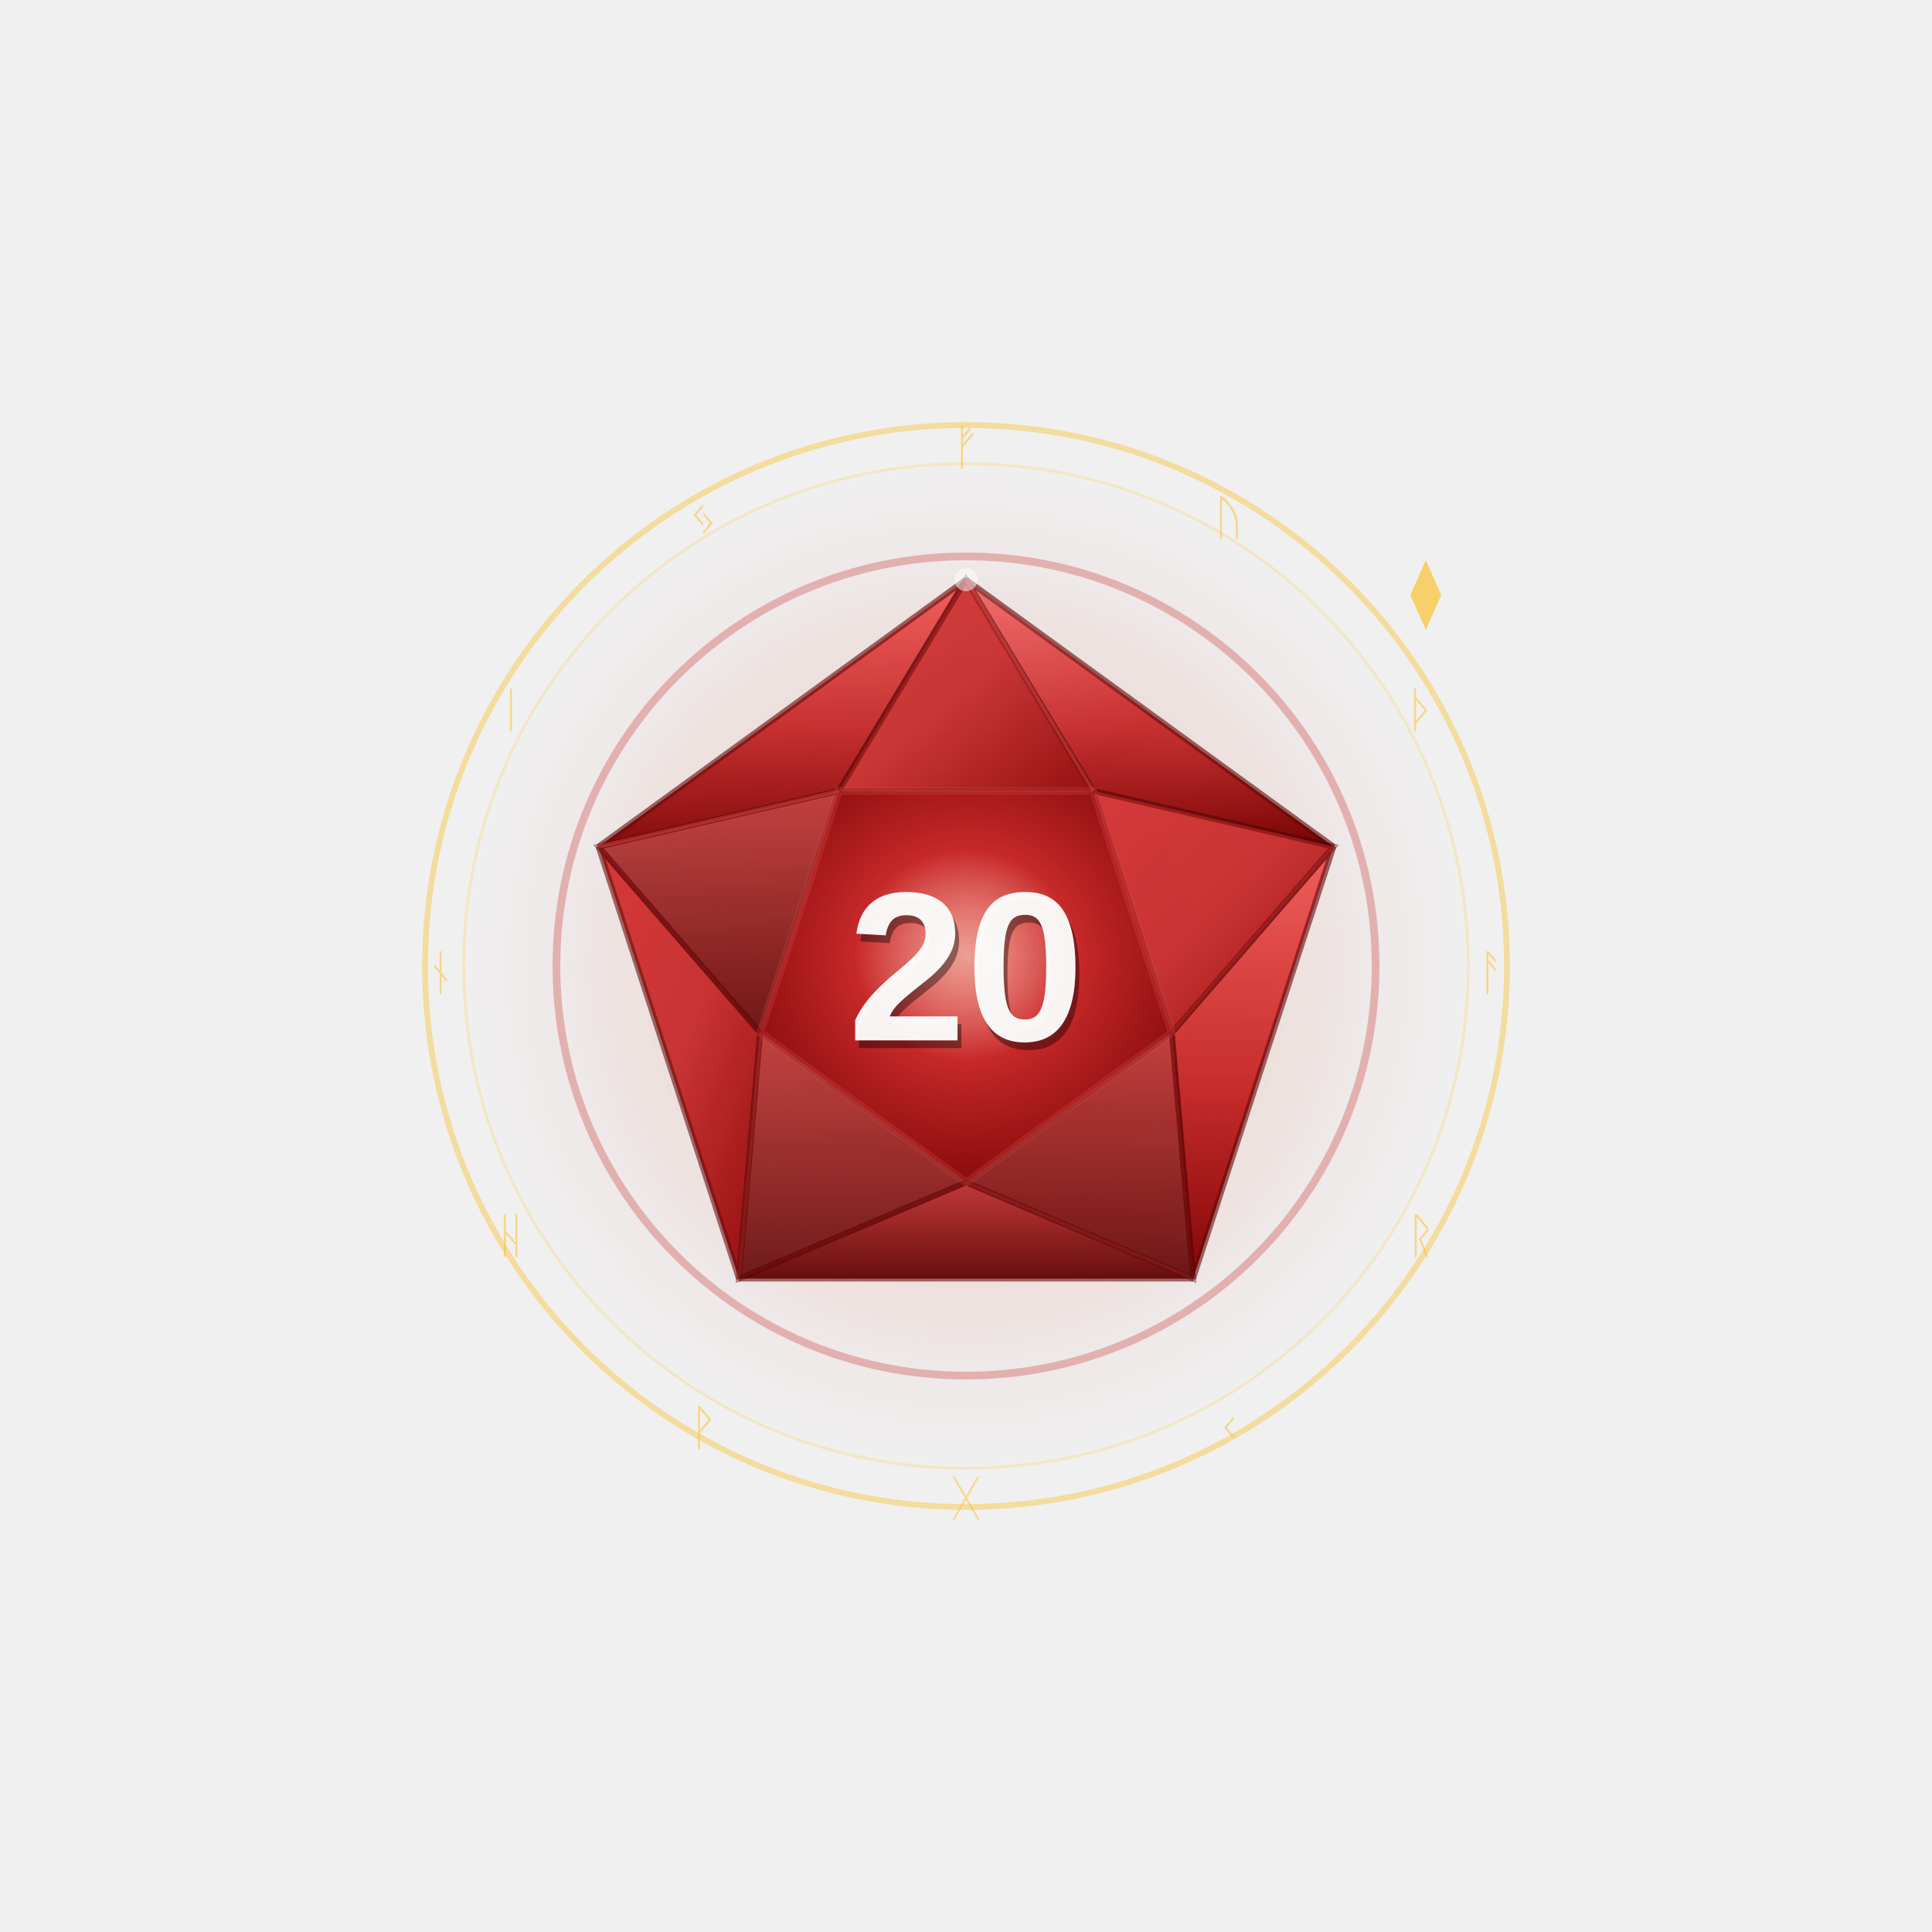
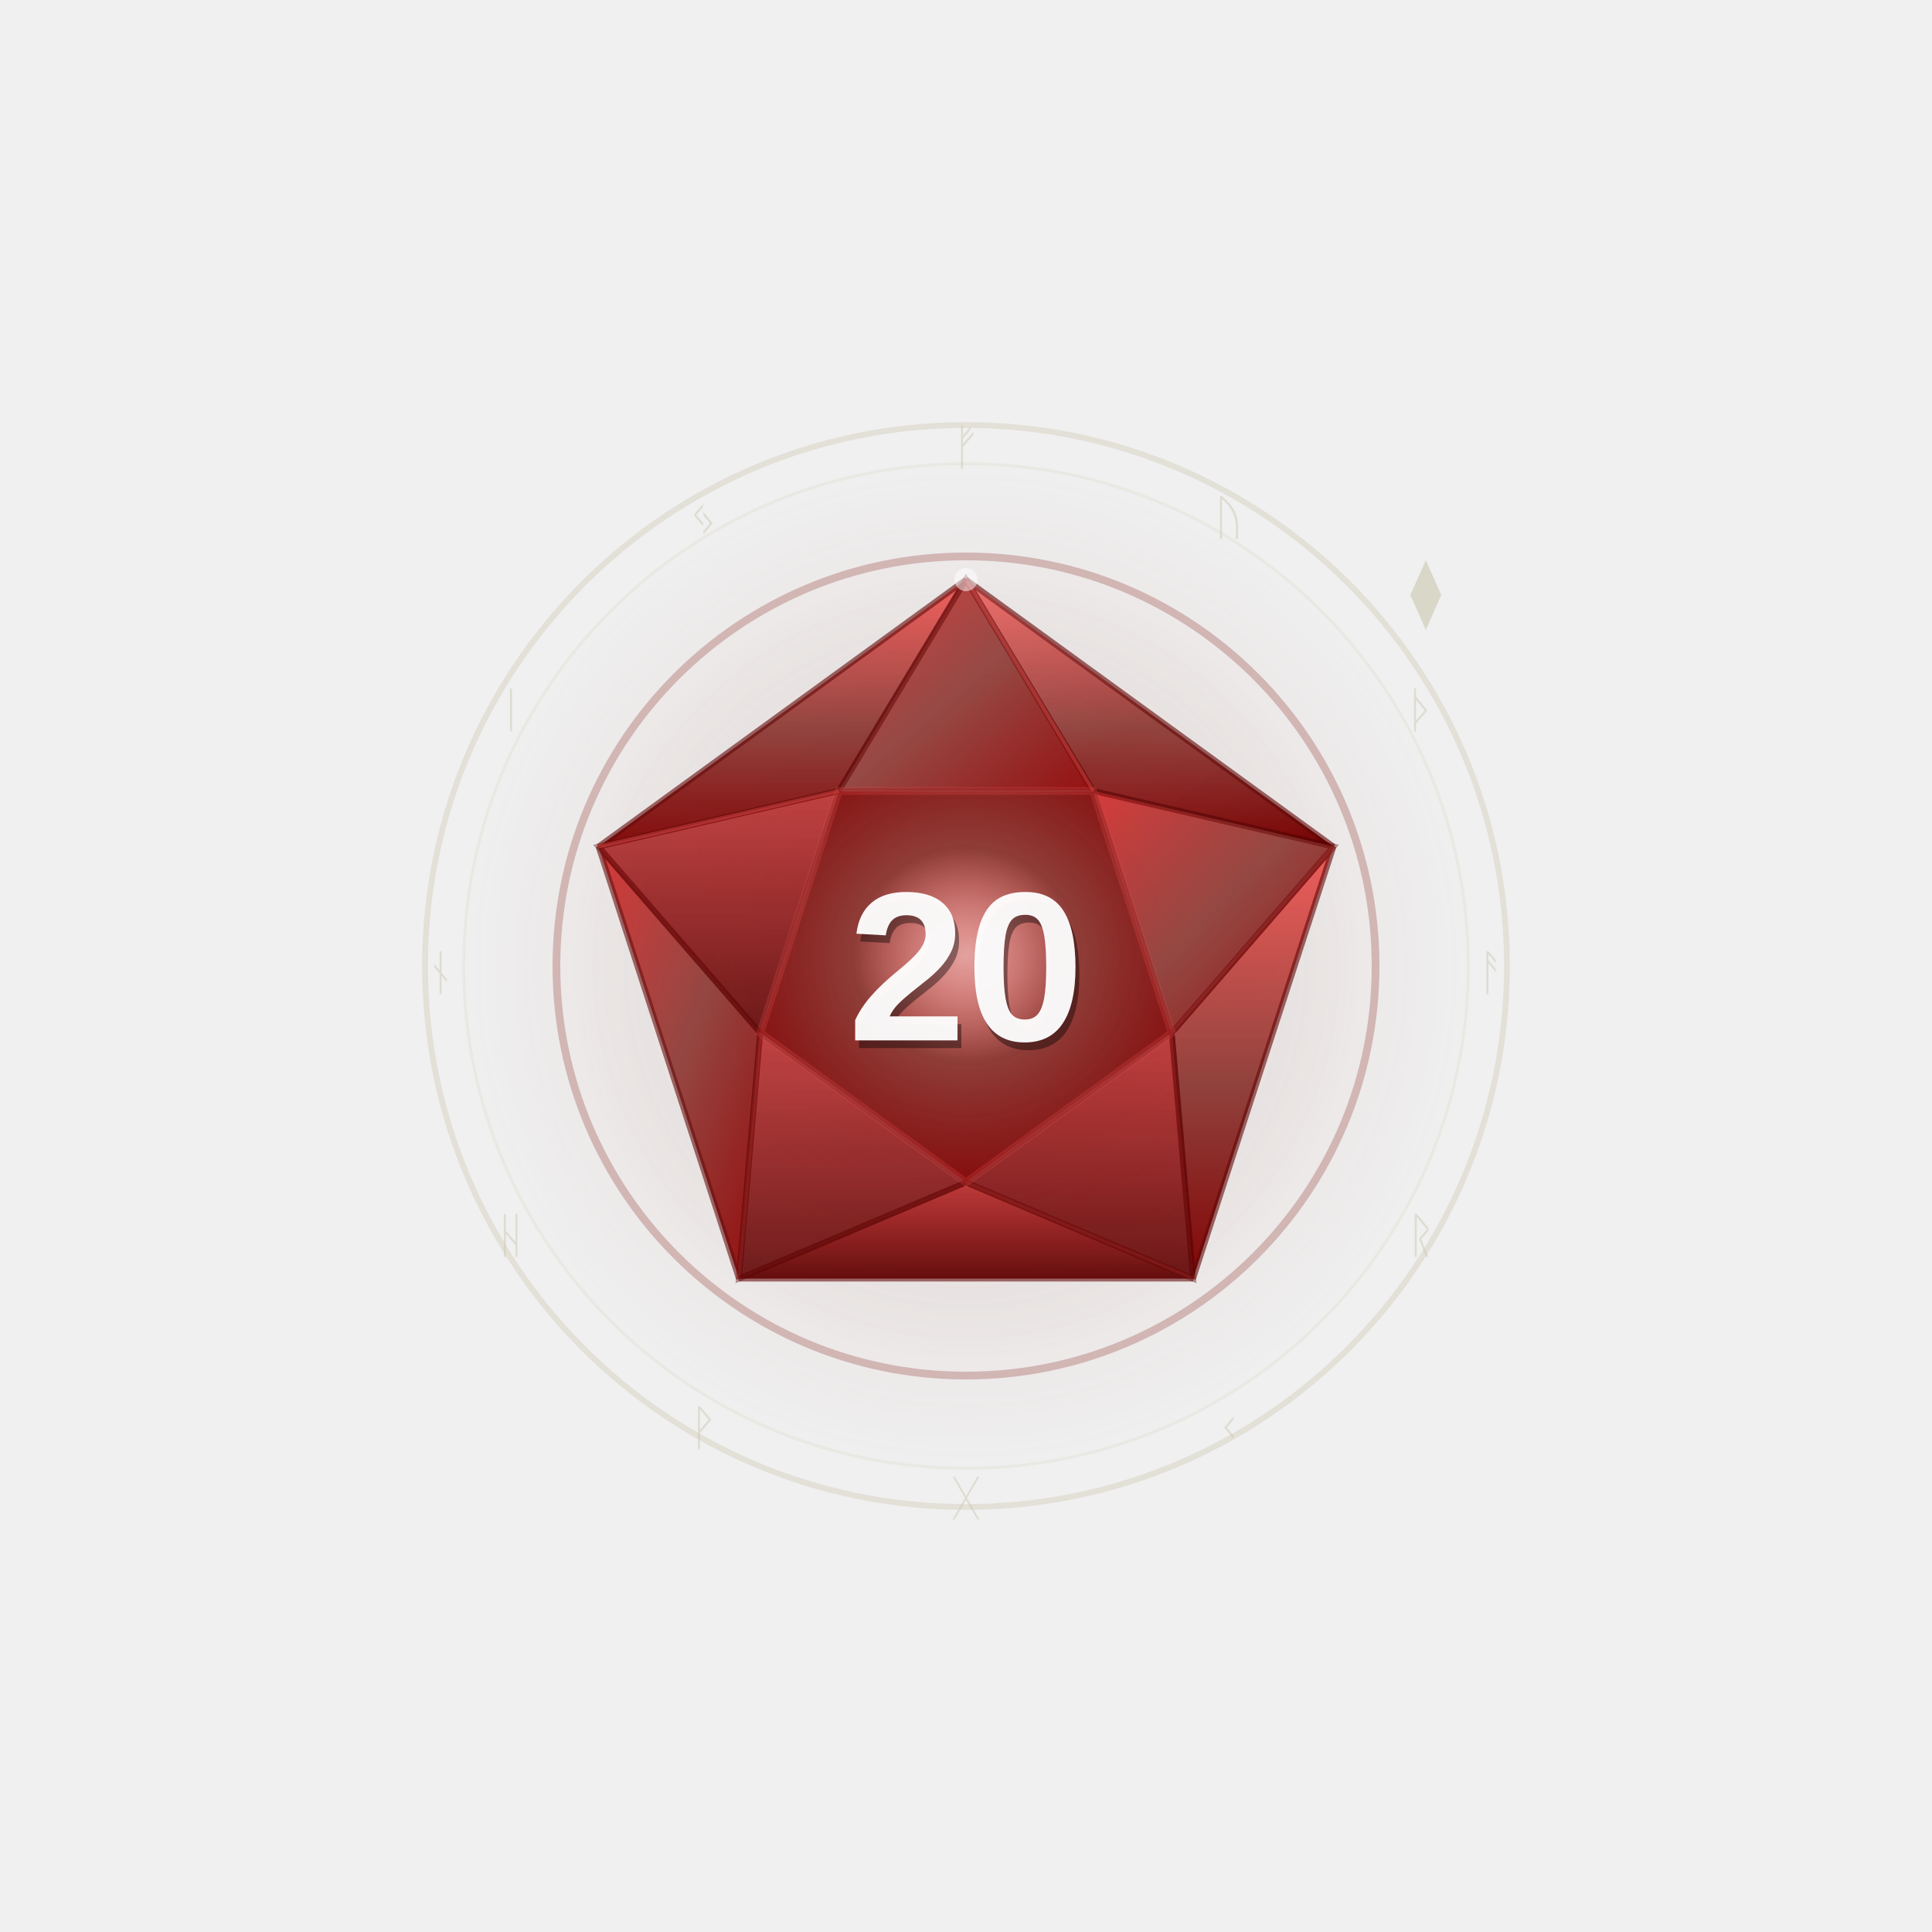
<svg xmlns="http://www.w3.org/2000/svg" width="1024" height="1024" viewBox="0 0 1024 1024">
  <defs>
    <linearGradient id="aFaceHL" x1="50%" y1="0%" x2="50%" y2="100%">
      <stop offset="0%" stop-color="#ef5350" stop-opacity="0.95" />
-       <stop offset="55%" stop-color="#c62828" />
+       <stop offset="55%" stop-color="#8f3d38" />
      <stop offset="100%" stop-color="#7f0000" />
    </linearGradient>
    <linearGradient id="aFaceMain" x1="0%" y1="0%" x2="100%" y2="100%">
      <stop offset="0%" stop-color="#d32f2f" />
-       <stop offset="50%" stop-color="#c62828" />
+       <stop offset="50%" stop-color="#8f3d38" />
      <stop offset="100%" stop-color="#8e0000" />
    </linearGradient>
    <linearGradient id="aFaceSH" x1="50%" y1="0%" x2="50%" y2="100%">
      <stop offset="0%" stop-color="#b71c1c" stop-opacity="0.9" />
      <stop offset="100%" stop-color="#5d0000" />
    </linearGradient>
    <radialGradient id="aCenterGrad" cx="50%" cy="42%" r="60%">
      <stop offset="0%" stop-color="#ef5350" stop-opacity="0.35" />
-       <stop offset="45%" stop-color="#c62828" />
+       <stop offset="45%" stop-color="#8f3d38" />
      <stop offset="100%" stop-color="#7f0000" stop-opacity="0.95" />
    </radialGradient>
    <linearGradient id="aEdgeShine" x1="0%" y1="0%" x2="100%" y2="100%">
      <stop offset="0%" stop-color="#ffffff" stop-opacity="0.28" />
      <stop offset="50%" stop-color="#ffffff" stop-opacity="0.06" />
      <stop offset="100%" stop-color="#000000" stop-opacity="0.18" />
    </linearGradient>
    <radialGradient id="aOuterGlow" cx="50%" cy="50%" r="40%">
-       <stop offset="0%" stop-color="#c62828" stop-opacity="0.2" />
-       <stop offset="100%" stop-color="#c62828" stop-opacity="0" />
+       <stop offset="0%" stop-color="#8f3d38" stop-opacity="0.2" />
+       <stop offset="100%" stop-color="#8f3d38" stop-opacity="0" />
    </radialGradient>
    <radialGradient id="aRuneGlow" cx="50%" cy="50%" r="35%">
-       <stop offset="0%" stop-color="#fbbf24" stop-opacity="0.12" />
-       <stop offset="100%" stop-color="#fbbf24" stop-opacity="0" />
+       <stop offset="0%" stop-color="#CDC9B2" stop-opacity="0.12" />
+       <stop offset="100%" stop-color="#CDC9B2" stop-opacity="0" />
    </radialGradient>
  </defs>
  <rect width="1024" height="1024" fill="transparent" />
  <circle cx="512" cy="512" r="337.92" fill="url(#aOuterGlow)" />
  <circle cx="512" cy="512" r="296.96" fill="url(#aRuneGlow)" />
-   <circle cx="512" cy="512" r="286.72" fill="none" stroke="#fbbf24" stroke-width="3.072" stroke-opacity="0.4" />
-   <circle cx="512" cy="512" r="266.24" fill="none" stroke="#fbbf24" stroke-width="1.536" stroke-opacity="0.2" />
-   <text x="512.0" y="245.8" text-anchor="middle" font-size="25.6" font-family="serif" fill="#fbbf24" fill-opacity="0.5">ᚠ</text>
-   <text x="651.3" y="283.1" text-anchor="middle" font-size="25.6" font-family="serif" fill="#fbbf24" fill-opacity="0.5">ᚢ</text>
-   <text x="753.2" y="385.0" text-anchor="middle" font-size="25.6" font-family="serif" fill="#fbbf24" fill-opacity="0.5">ᚦ</text>
-   <text x="790.5" y="524.3" text-anchor="middle" font-size="25.6" font-family="serif" fill="#fbbf24" fill-opacity="0.5">ᚨ</text>
-   <text x="753.2" y="663.6" text-anchor="middle" font-size="25.6" font-family="serif" fill="#fbbf24" fill-opacity="0.5">ᚱ</text>
-   <text x="651.3" y="765.5" text-anchor="middle" font-size="25.6" font-family="serif" fill="#fbbf24" fill-opacity="0.5">ᚲ</text>
-   <text x="512.0" y="802.8" text-anchor="middle" font-size="25.6" font-family="serif" fill="#fbbf24" fill-opacity="0.5">ᚷ</text>
-   <text x="372.7" y="765.5" text-anchor="middle" font-size="25.6" font-family="serif" fill="#fbbf24" fill-opacity="0.5">ᚹ</text>
-   <text x="270.8" y="663.6" text-anchor="middle" font-size="25.6" font-family="serif" fill="#fbbf24" fill-opacity="0.5">ᚺ</text>
-   <text x="233.5" y="524.3" text-anchor="middle" font-size="25.6" font-family="serif" fill="#fbbf24" fill-opacity="0.5">ᚾ</text>
-   <text x="270.8" y="385.0" text-anchor="middle" font-size="25.6" font-family="serif" fill="#fbbf24" fill-opacity="0.5">ᛁ</text>
-   <text x="372.7" y="283.1" text-anchor="middle" font-size="25.6" font-family="serif" fill="#fbbf24" fill-opacity="0.5">ᛃ</text>
-   <circle cx="512" cy="512" r="217.088" fill="none" stroke="#c62828" stroke-width="4.096" stroke-opacity="0.3" />
+   <circle cx="512" cy="512" r="286.72" fill="none" stroke="#CDC9B2" stroke-width="3.072" stroke-opacity="0.4" />
+   <circle cx="512" cy="512" r="266.24" fill="none" stroke="#CDC9B2" stroke-width="1.536" stroke-opacity="0.2" />
+   <text x="512.0" y="245.8" text-anchor="middle" font-size="25.6" font-family="serif" fill="#CDC9B2" fill-opacity="0.5">ᚠ</text>
+   <text x="651.3" y="283.1" text-anchor="middle" font-size="25.6" font-family="serif" fill="#CDC9B2" fill-opacity="0.5">ᚢ</text>
+   <text x="753.2" y="385.0" text-anchor="middle" font-size="25.6" font-family="serif" fill="#CDC9B2" fill-opacity="0.5">ᚦ</text>
+   <text x="790.5" y="524.3" text-anchor="middle" font-size="25.6" font-family="serif" fill="#CDC9B2" fill-opacity="0.5">ᚨ</text>
+   <text x="753.2" y="663.6" text-anchor="middle" font-size="25.6" font-family="serif" fill="#CDC9B2" fill-opacity="0.5">ᚱ</text>
+   <text x="651.3" y="765.5" text-anchor="middle" font-size="25.6" font-family="serif" fill="#CDC9B2" fill-opacity="0.5">ᚲ</text>
+   <text x="512.0" y="802.8" text-anchor="middle" font-size="25.6" font-family="serif" fill="#CDC9B2" fill-opacity="0.5">ᚷ</text>
+   <text x="372.7" y="765.5" text-anchor="middle" font-size="25.6" font-family="serif" fill="#CDC9B2" fill-opacity="0.5">ᚹ</text>
+   <text x="270.8" y="663.6" text-anchor="middle" font-size="25.6" font-family="serif" fill="#CDC9B2" fill-opacity="0.5">ᚺ</text>
+   <text x="233.5" y="524.3" text-anchor="middle" font-size="25.6" font-family="serif" fill="#CDC9B2" fill-opacity="0.5">ᚾ</text>
+   <text x="270.8" y="385.0" text-anchor="middle" font-size="25.6" font-family="serif" fill="#CDC9B2" fill-opacity="0.5">ᛁ</text>
+   <text x="372.7" y="283.1" text-anchor="middle" font-size="25.6" font-family="serif" fill="#CDC9B2" fill-opacity="0.5">ᛃ</text>
+   <circle cx="512" cy="512" r="217.088" fill="none" stroke="#8f3d38" stroke-width="4.096" stroke-opacity="0.3" />
  <polygon points="512.00,307.20 706.78,448.71 579.41,419.22" fill="url(#aFaceHL)" stroke="#5d0000" stroke-width="3.072" stroke-opacity="0.6" opacity="0.99" />
  <polygon points="706.78,448.71 632.38,677.69 621.07,547.44" fill="url(#aFaceHL)" stroke="#5d0000" stroke-width="3.072" stroke-opacity="0.6" opacity="0.97" />
  <polygon points="632.38,677.69 391.62,677.69 512.00,626.69" fill="url(#aFaceSH)" stroke="#5d0000" stroke-width="3.072" stroke-opacity="0.6" opacity="0.94" />
  <polygon points="391.62,677.69 317.22,448.71 402.93,547.44" fill="url(#aFaceMain)" stroke="#5d0000" stroke-width="3.072" stroke-opacity="0.6" opacity="0.94" />
  <polygon points="317.22,448.71 512.00,307.20 444.59,419.22" fill="url(#aFaceHL)" stroke="#5d0000" stroke-width="3.072" stroke-opacity="0.6" opacity="0.97" />
  <polygon points="579.41,419.22 621.07,547.44 706.78,448.71" fill="url(#aFaceMain)" stroke="#5d0000" stroke-width="3.072" stroke-opacity="0.45" opacity="0.93" />
  <polygon points="621.07,547.44 512.00,626.69 632.38,677.69" fill="url(#aFaceSH)" stroke="#5d0000" stroke-width="3.072" stroke-opacity="0.45" opacity="0.90" />
  <polygon points="512.00,626.69 402.93,547.44 391.62,677.69" fill="url(#aFaceSH)" stroke="#5d0000" stroke-width="3.072" stroke-opacity="0.45" opacity="0.88" />
  <polygon points="402.93,547.44 444.59,419.22 317.22,448.71" fill="url(#aFaceSH)" stroke="#5d0000" stroke-width="3.072" stroke-opacity="0.45" opacity="0.89" />
  <polygon points="444.59,419.22 579.41,419.22 512.00,307.20" fill="url(#aFaceMain)" stroke="#5d0000" stroke-width="3.072" stroke-opacity="0.45" opacity="0.92" />
  <polygon points="579.41,419.22 621.07,547.44 512.00,626.69 402.93,547.44 444.59,419.22" fill="url(#aCenterGrad)" stroke="#ef5350" stroke-width="4.096" stroke-opacity="0.25" />
  <polygon points="512.00,307.20 706.78,448.71 579.41,419.22" fill="url(#aEdgeShine)" opacity="0.45" />
  <polygon points="317.22,448.71 512.00,307.20 444.59,419.22" fill="url(#aEdgeShine)" opacity="0.3" />
  <line x1="512.0" y1="307.2" x2="579.4" y2="419.2" stroke="#ef5350" stroke-width="2.048" stroke-opacity="0.4" />
  <line x1="706.8" y1="448.7" x2="621.1" y2="547.4" stroke="#ef5350" stroke-width="2.048" stroke-opacity="0.15" />
  <line x1="632.4" y1="677.7" x2="512.0" y2="626.7" stroke="#ef5350" stroke-width="2.048" stroke-opacity="0.15" />
  <line x1="391.6" y1="677.7" x2="402.9" y2="547.4" stroke="#ef5350" stroke-width="2.048" stroke-opacity="0.15" />
  <line x1="317.2" y1="448.7" x2="444.6" y2="419.2" stroke="#ef5350" stroke-width="2.048" stroke-opacity="0.4" />
  <text x="514.048" y="555.52" text-anchor="middle" font-size="112.64" font-weight="900" font-family="Arial, Helvetica, sans-serif" fill="#000000" fill-opacity="0.4">20</text>
  <text x="512" y="551.424" text-anchor="middle" font-size="112.64" font-weight="900" font-family="Arial, Helvetica, sans-serif" fill="#ffffff" fill-opacity="0.95">20</text>
  <circle cx="512.0" cy="307.2" r="6.144" fill="#ffffff" fill-opacity="0.5" />
-   <polygon points="747.52,315.392 755.712,296.96 763.904,315.392 755.712,333.824" fill="#fbbf24" fill-opacity="0.65" />
+   <polygon points="747.52,315.392 755.712,296.96 763.904,315.392 755.712,333.824" fill="#CDC9B2" fill-opacity="0.65" />
</svg>
